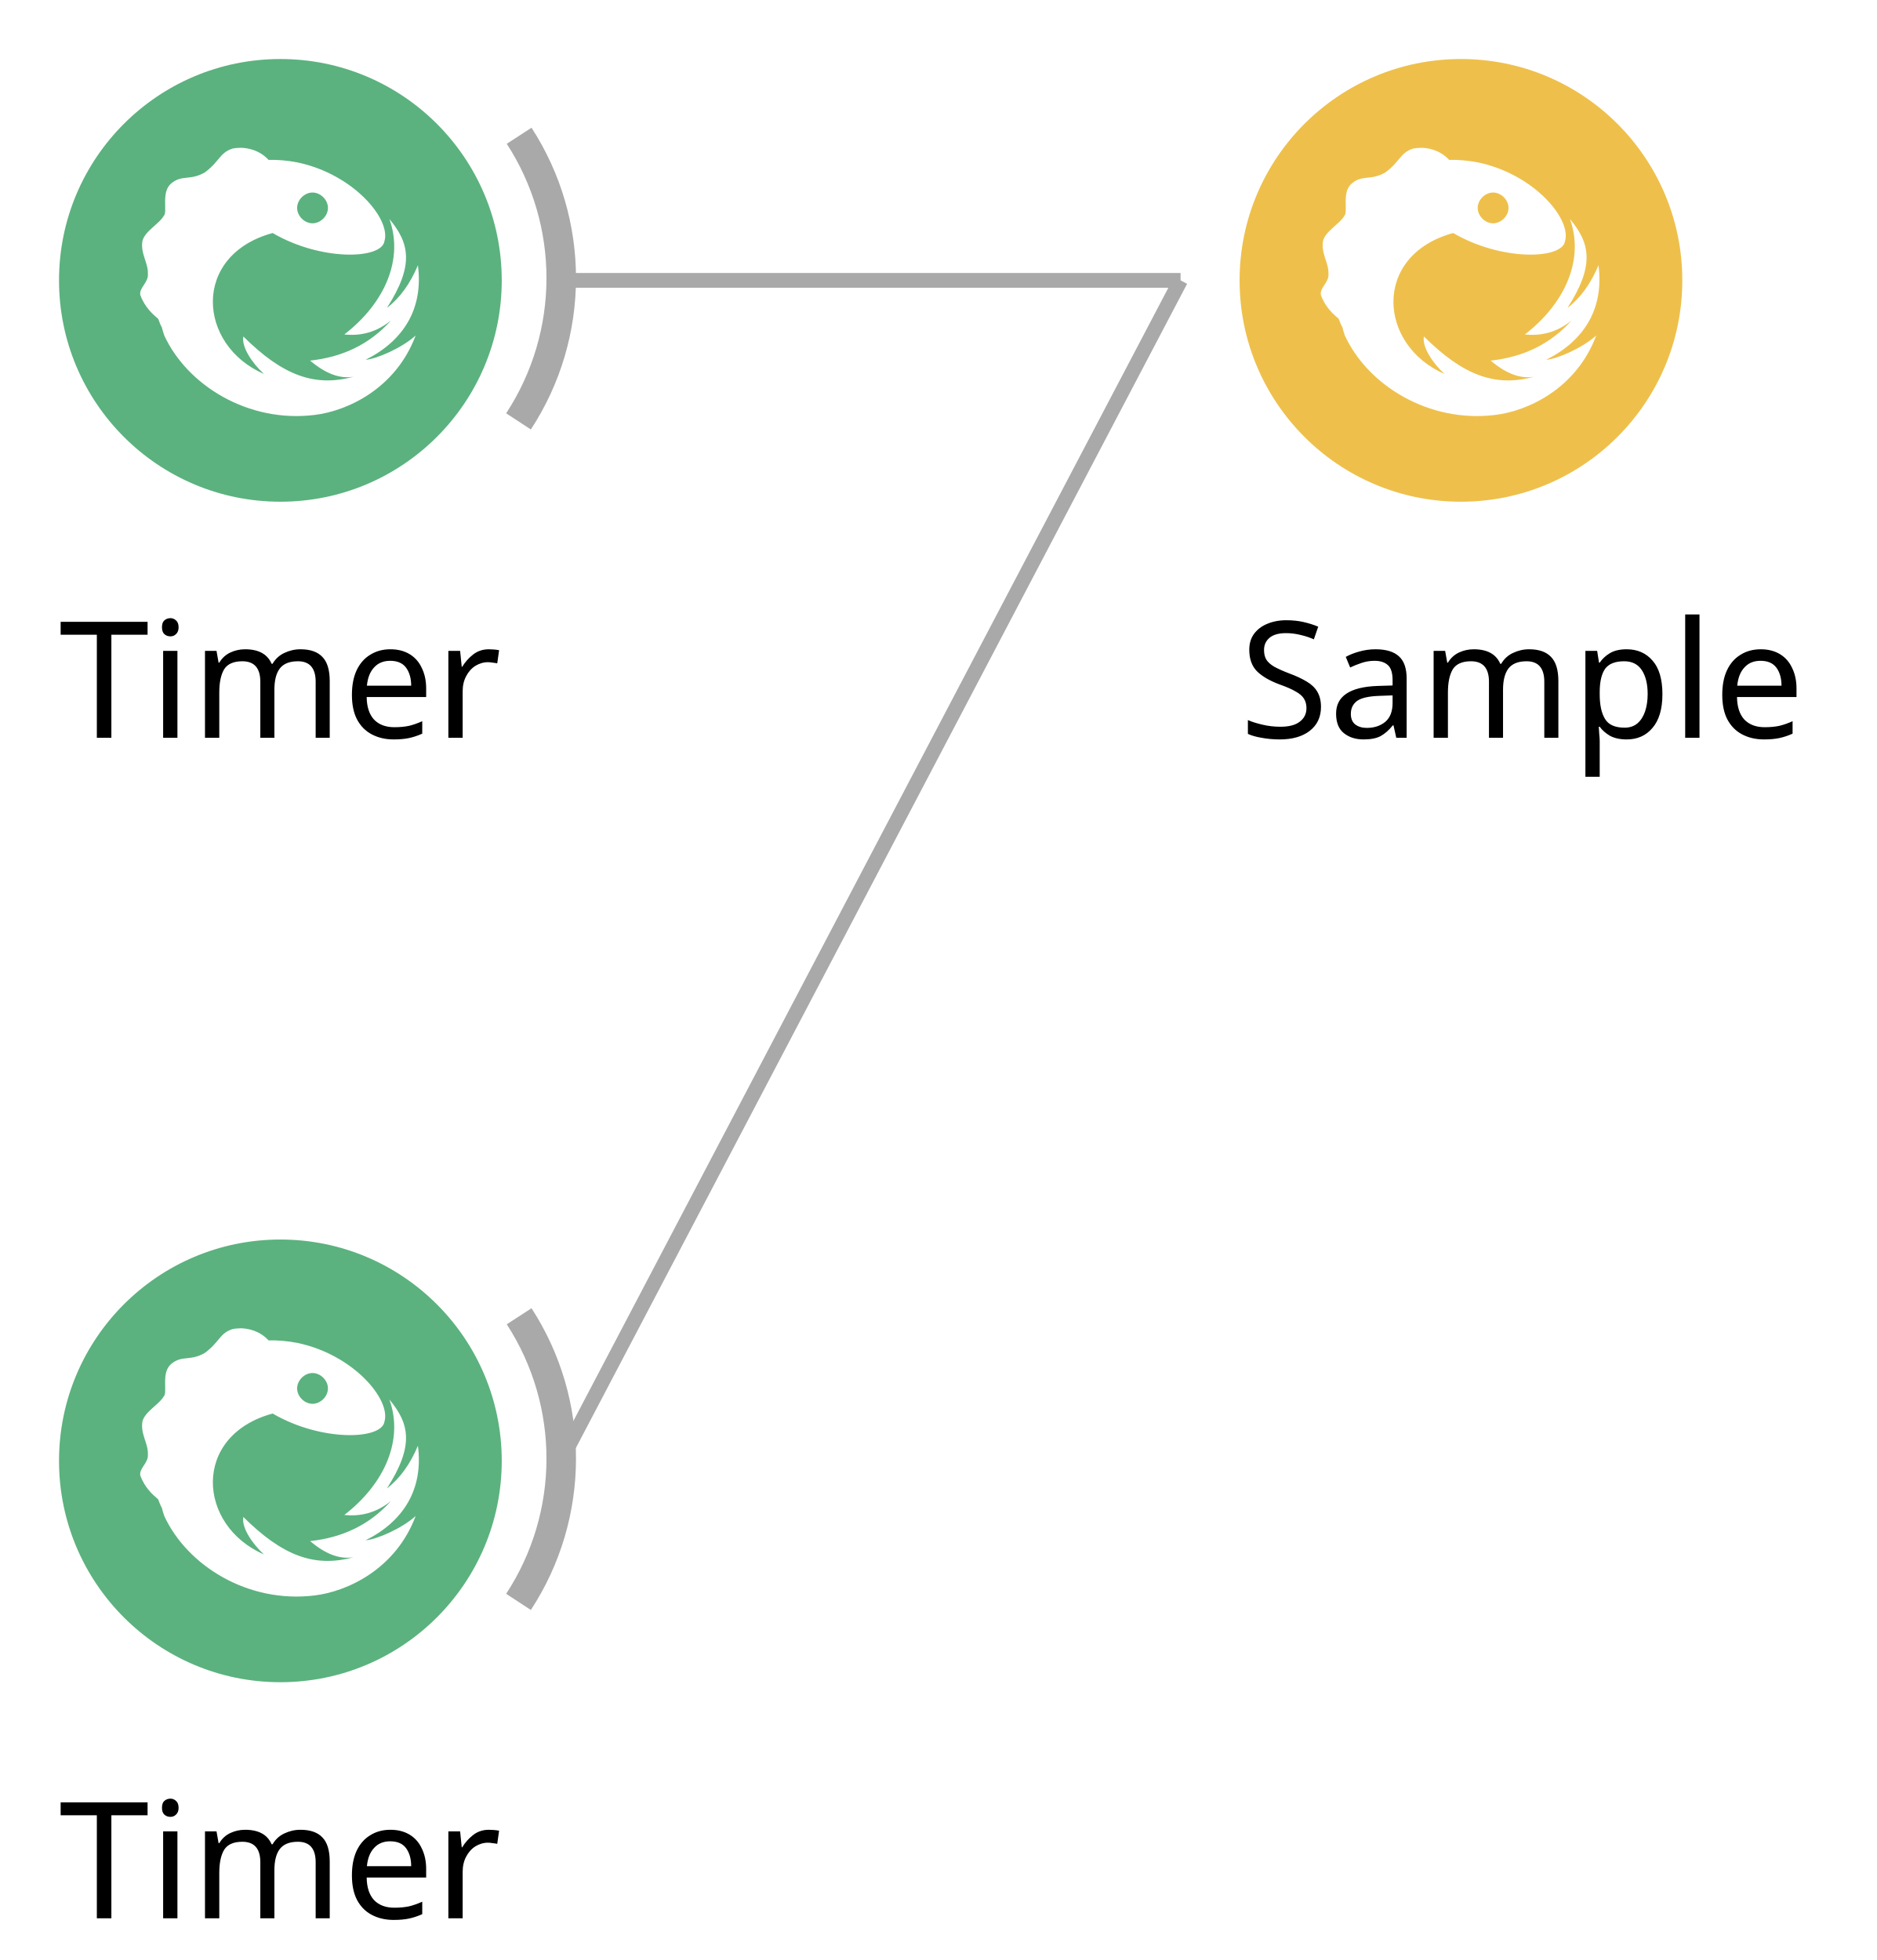
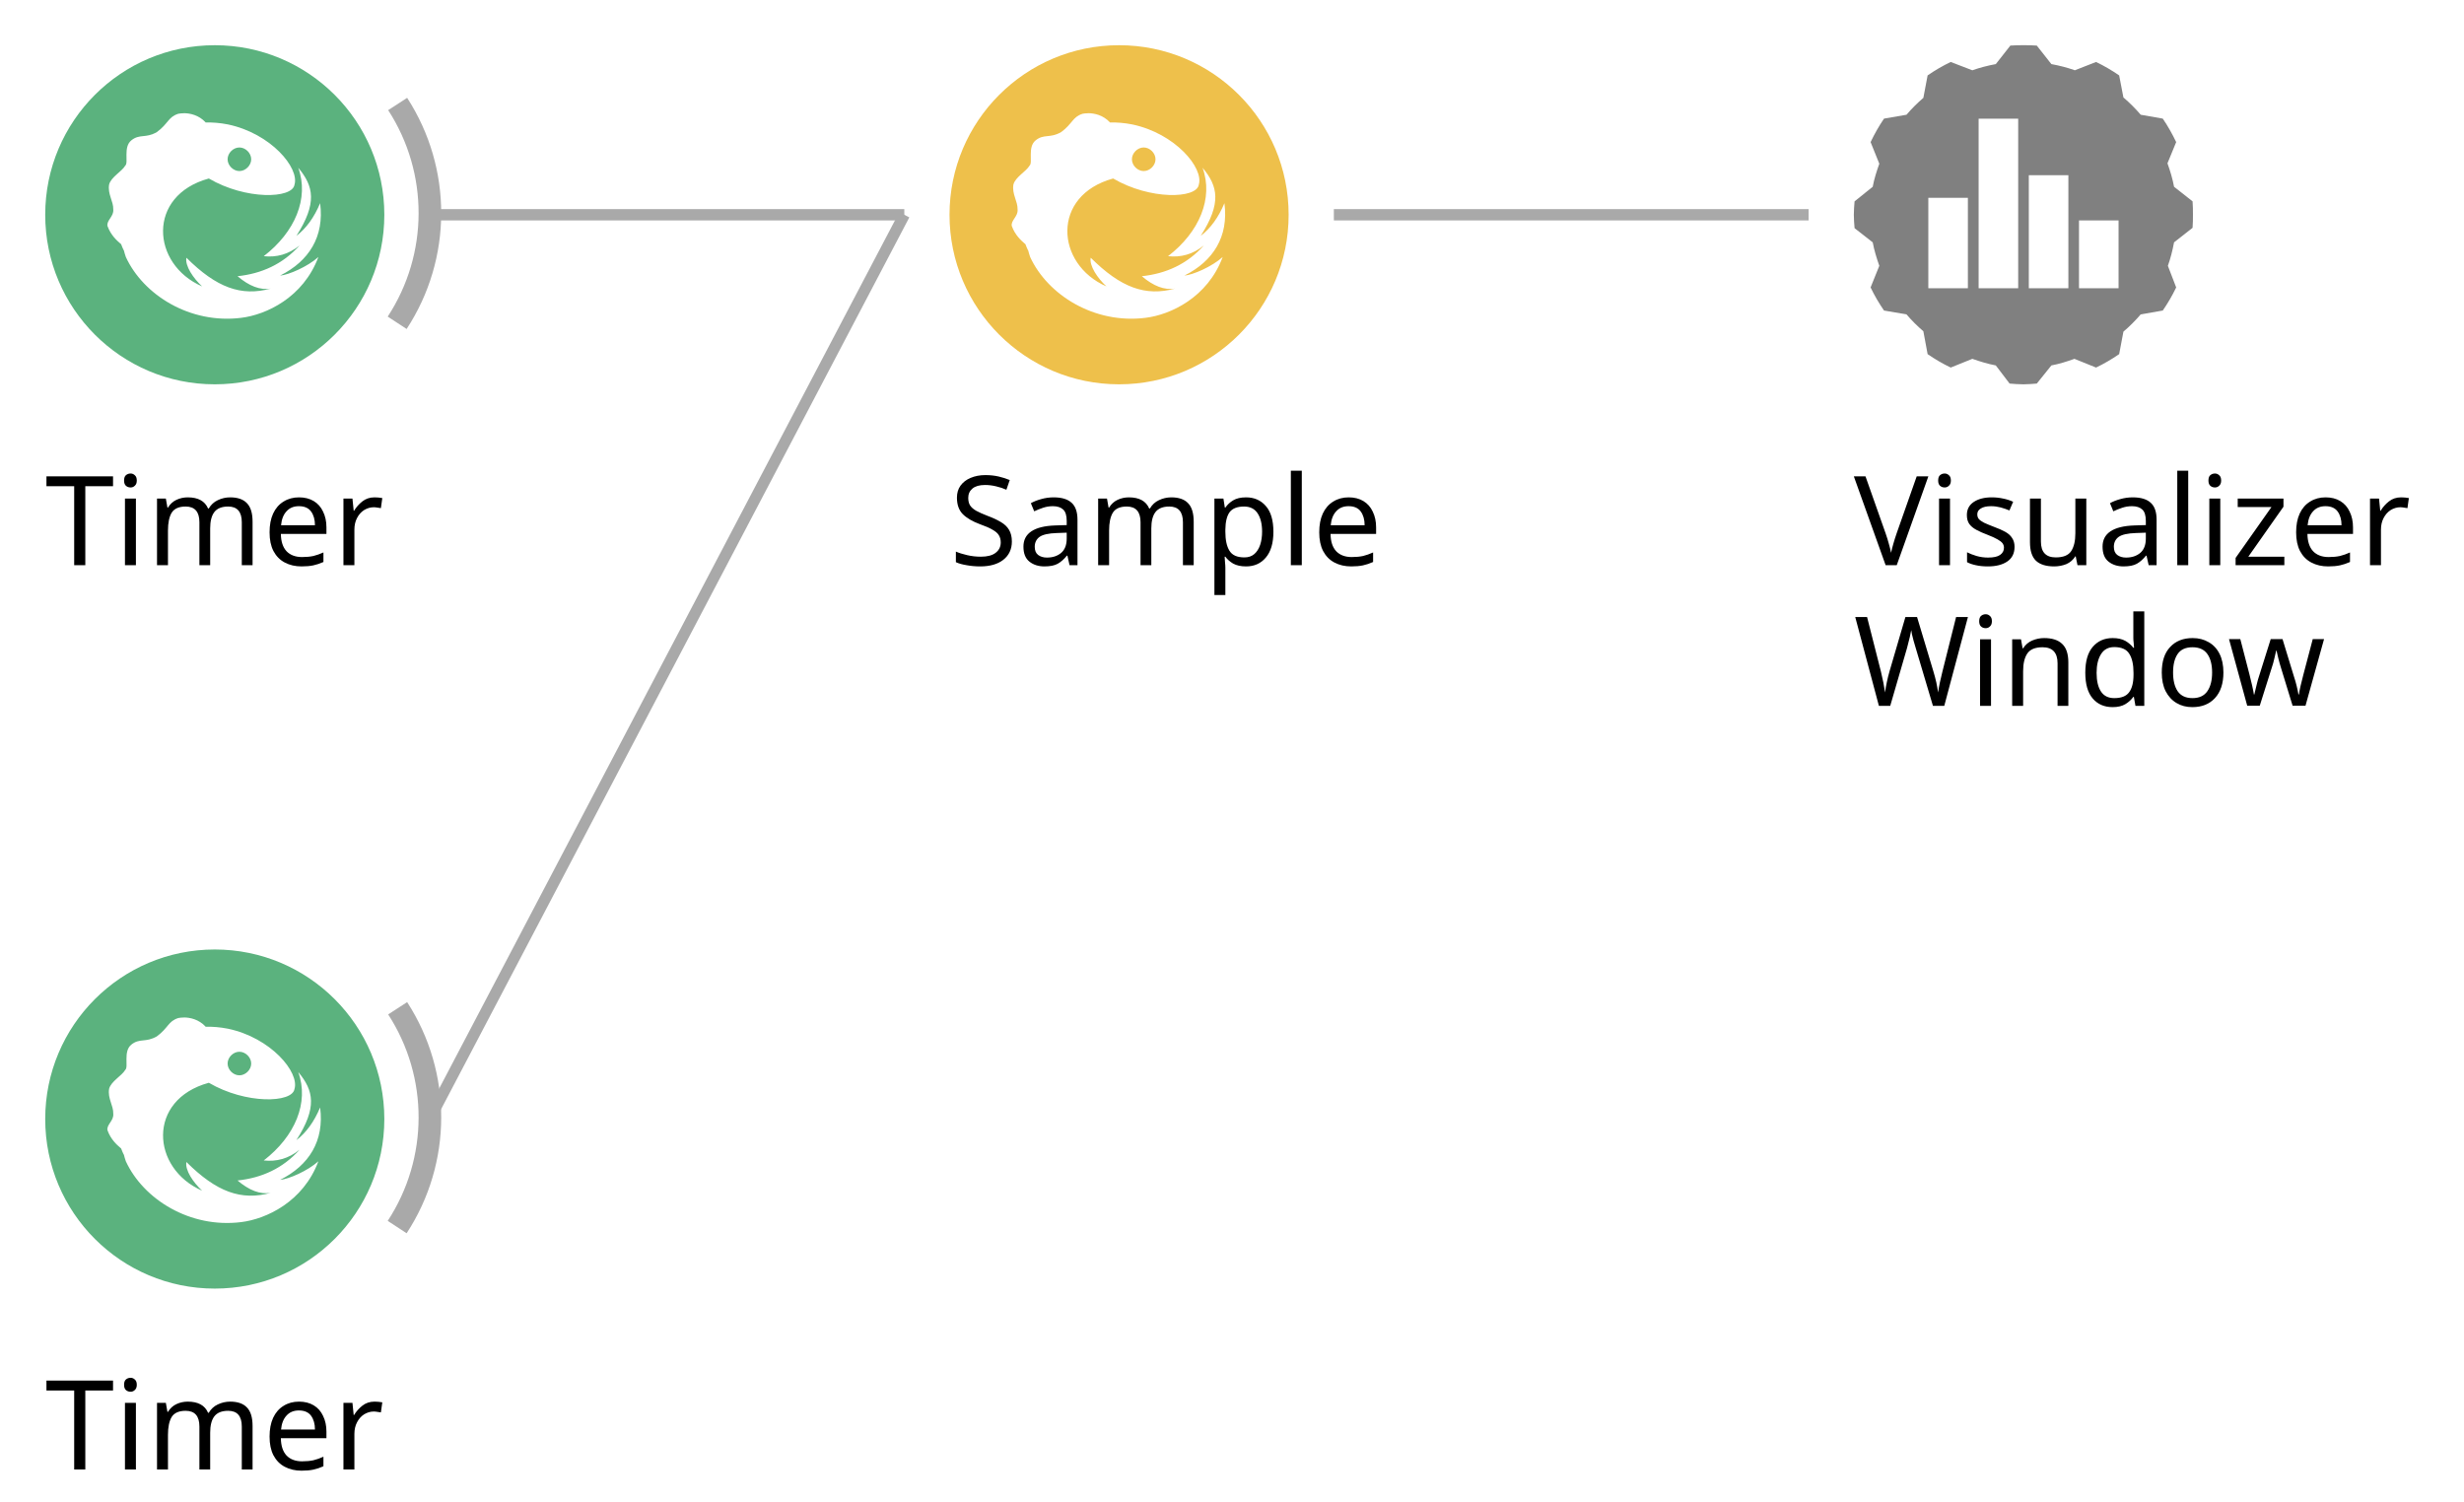
- <svg xmlns="http://www.w3.org/2000/svg" width="127.145" height="132.825" id="SvgGdi_output">
+ <svg xmlns="http://www.w3.org/2000/svg" width="217.979" height="132.825" id="SvgGdi_output">
  <style>text { fill: #000; } @media (prefers-color-scheme: dark) { text { fill: #eee; } }</style>
  <rect id="background" height="100.00%" style="fill:none;" width="100.00%" y="0.00" x="0.00" />
  <g style="shape-rendering:auto;" id="root_group">
-     <line y1="19.00" style="stroke:rgb(169,169,169);fill:none;stroke-linecap:butt;stroke-miterlimit:9;opacity:1;stroke-width:1;stroke-linejoin:miter;" id="2" x2="80.00" y2="19.00" x1="38.00" />
-     <line y1="99.00" style="stroke:rgb(169,169,169);fill:none;stroke-linecap:butt;stroke-miterlimit:9;opacity:1;stroke-width:1;stroke-linejoin:miter;" id="3" x2="80.00" y2="19.00" x1="38.00" />
-     <ellipse id="36" cy="15.00" cx="15.00" transform="matrix(1.00 0.00 0.00 1.00 84.00 4.00 ) " rx="15.00" ry="15.00" style="stroke:none;opacity:1;fill:rgb(238,192,75);" />
-     <path d="M 12.246 6.014 12.246 6.02 C 12.058 6.02 11.895 6.04 11.767 6.066 10.869 6.353 10.896 6.934 9.877 7.686 8.863 8.264 8.353 7.82 7.615 8.42 6.878 9.016 7.393 10.383 7.084 10.648 6.777 11.18 5.826 11.655 5.652 12.326 5.509 13.185 6.042 13.797 6.021 14.533 6.083 15.146 5.411 15.495 5.508 15.992 5.797 16.804 6.354 17.292 6.617 17.518 6.663 17.55 6.7 17.599 6.715 17.602 6.791 17.792 6.859 17.986 6.955 18.166 6.95 18.14 6.949 18.114 6.943 18.088 6.998 18.305 7.055 18.524 7.133 18.738 8.683 22.099 12.814 24.686 17.342 24.117 19.541 23.848 22.824 22.332 24.166 18.738 23.22 19.587 21.532 20.324 20.777 20.381 23.33 19.105 24.707 16.937 24.32 13.975 23.792 15.233 23.093 16.201 22.221 16.865 24.075 13.976 23.757 12.481 22.385 10.84 23.366 13.539 22.097 16.534 19.332 18.664 20.452 18.785 21.517 18.516 22.502 17.713 21.013 19.374 19.15 20.208 17.014 20.436 18.034 21.303 19.018 21.695 19.959 21.527 17.345 22.249 15.155 21.454 12.49 18.801 12.351 19.515 13.105 20.628 13.883 21.338 9.373 19.383 8.976 13.296 14.469 11.793 14.472 11.793 14.475 11.794 14.478 11.793 17.75 13.707 21.865 13.581 22.051 12.344 22.509 10.861 19.965 7.805 16.162 7.008 15.462 6.871 14.792 6.817 14.154 6.836 14.167 6.836 14.179 6.836 14.191 6.826 13.584 6.177 12.81 6.012 12.246 6.014 z M 17.178 9.047 C 17.724 9.047 18.223 9.544 18.223 10.09 18.223 10.636 17.724 11.133 17.178 11.133 16.632 11.133 16.135 10.636 16.135 10.09 16.135 9.544 16.632 9.047 17.178 9.047 z " style="stroke:none;fill-rule:evenodd;opacity:1;fill:rgb(255,255,255);" transform="matrix(1.00 0.00 0.00 1.00 84.00 4.00 ) " id="39" />
-     <text id="40" transform="matrix(1.00 0.00 0.00 1.00 0.00 0.00 ) " x="84.00px" y="39.00px" style="stroke:none;clip-path:url(#42_text_clipper);font-family:Microsoft Sans Serif;font-size:8.25pt;opacity:1;">
-       <tspan dy="8.25pt" id="44">Sample</tspan>
+     <line y1="19.00" style="stroke:rgb(169,169,169);fill:none;stroke-linecap:butt;stroke-miterlimit:9;opacity:1;stroke-width:1;stroke-linejoin:miter;" id="2" x2="160.00" y2="19.00" x1="118.00" />
+     <line y1="19.00" style="stroke:rgb(169,169,169);fill:none;stroke-linecap:butt;stroke-miterlimit:9;opacity:1;stroke-width:1;stroke-linejoin:miter;" id="3" x2="80.00" y2="19.00" x1="38.00" />
+     <line y1="99.00" style="stroke:rgb(169,169,169);fill:none;stroke-linecap:butt;stroke-miterlimit:9;opacity:1;stroke-width:1;stroke-linejoin:miter;" id="4" x2="80.00" y2="19.00" x1="38.00" />
+     <path transform="matrix(1.00 0.00 0.00 1.00 164.00 4.00 ) " id="37" d="M 15 0 C 15.401 0 15.794 0 16.187 0.033 L 17.476 1.671 C 18.195 1.804 18.878 1.977 19.552 2.218 L 21.429 1.483 C 22.14 1.823 22.829 2.227 23.473 2.67 L 23.849 4.621 C 24.395 5.087 24.913 5.605 25.379 6.151 L 27.33 6.494 C 27.773 7.138 28.177 7.861 28.517 8.571 L 27.746 10.448 C 27.987 11.122 28.196 11.805 28.329 12.523 L 29.967 13.813 C 29.998 14.206 30 14.599 30 15 30 15.392 29.997 15.769 29.967 16.154 L 28.329 17.44 C 28.198 18.146 28.017 18.852 27.782 19.516 L 28.517 21.429 C 28.176 22.143 27.775 22.826 27.33 23.473 L 25.379 23.813 C 24.913 24.358 24.395 24.877 23.849 25.342 L 23.473 27.33 C 22.828 27.774 22.14 28.177 21.429 28.517 L 19.516 27.746 C 18.851 27.982 18.184 28.198 17.476 28.329 L 16.187 29.934 C 15.793 29.965 15.401 30 15 30 14.599 30 14.173 29.966 13.78 29.934 L 12.56 28.329 C 11.862 28.2 11.141 27.977 10.484 27.746 L 8.571 28.517 C 7.856 28.176 7.174 27.776 6.527 27.33 L 6.151 25.306 C 5.617 24.848 5.114 24.348 4.658 23.813 L 2.67 23.473 C 2.225 22.826 1.824 22.143 1.483 21.429 L 2.254 19.516 C 2.023 18.859 1.8 18.138 1.671 17.44 L 0.066 16.187 C 0.035 15.794 -9.272993E-05 15.401 -9.272993E-05 15 -9.272993E-05 14.599 0.035 14.206 0.066 13.813 L 1.671 12.524 C 1.802 11.816 2.019 11.149 2.254 10.484 L 1.483 8.571 C 1.823 7.861 2.227 7.138 2.67 6.494 L 4.658 6.151 C 5.114 5.616 5.617 5.116 6.151 4.658 L 6.527 2.67 C 7.174 2.225 7.857 1.824 8.571 1.483 L 10.484 2.218 C 11.148 1.983 11.854 1.802 12.56 1.671 L 13.846 0.033 C 14.231 0.003 14.608 -0 15 -0 z " style="stroke:none;fill-rule:evenodd;opacity:1;fill:rgb(128,128,128);" />
+     <rect id="44" height="8.00" style="stroke:none;opacity:1;fill:rgb(255,255,255);" transform="matrix(1.00 0.00 0.00 1.00 164.00 4.00 ) " width="3.50" y="13.50" x="6.59" />
+     <rect id="45" height="15.00" style="stroke:none;opacity:1;fill:rgb(255,255,255);" transform="matrix(1.00 0.00 0.00 1.00 164.00 4.00 ) " width="3.50" y="6.50" x="11.04" />
+     <rect id="46" height="10.00" style="stroke:none;opacity:1;fill:rgb(255,255,255);" transform="matrix(1.00 0.00 0.00 1.00 164.00 4.00 ) " width="3.50" y="11.50" x="15.48" />
+     <rect id="47" height="6.00" style="stroke:none;opacity:1;fill:rgb(255,255,255);" transform="matrix(1.00 0.00 0.00 1.00 164.00 4.00 ) " width="3.50" y="15.50" x="19.92" />
+     <text id="48" transform="matrix(1.00 0.00 0.00 1.00 0.00 0.00 ) " x="164.00px" y="39.00px" style="stroke:none;clip-path:url(#50_text_clipper);font-family:Microsoft Sans Serif;font-size:8.25pt;opacity:1;">
+       <tspan dy="8.25pt" id="52">Visualizer</tspan>
    </text>
-     <path d="M 31.179 5.2 C 34.998 11.092 34.981 18.682 31.136 24.557 " style="stroke:rgb(169,169,169);fill:none;stroke-linecap:butt;stroke-miterlimit:9;opacity:1;stroke-width:2;stroke-linejoin:miter;" transform="matrix(1.00 0.00 0.00 1.00 4.00 4.00 ) " id="49" />
-     <ellipse id="50" cy="15.00" cx="15.00" transform="matrix(1.00 0.00 0.00 1.00 4.00 4.00 ) " rx="15.00" ry="15.00" style="stroke:none;opacity:1;fill:rgb(91,178,126);" />
-     <path d="M 12.246 6.014 12.246 6.02 C 12.058 6.02 11.895 6.04 11.767 6.066 10.869 6.353 10.896 6.934 9.877 7.686 8.863 8.264 8.353 7.82 7.615 8.42 6.878 9.016 7.393 10.383 7.084 10.648 6.777 11.18 5.826 11.655 5.652 12.326 5.509 13.185 6.042 13.797 6.021 14.533 6.083 15.146 5.411 15.495 5.508 15.992 5.797 16.804 6.354 17.292 6.617 17.518 6.663 17.55 6.7 17.599 6.715 17.602 6.791 17.792 6.859 17.986 6.955 18.166 6.95 18.14 6.949 18.114 6.943 18.088 6.998 18.305 7.055 18.524 7.133 18.738 8.683 22.099 12.814 24.686 17.342 24.117 19.541 23.848 22.824 22.332 24.166 18.738 23.22 19.587 21.532 20.324 20.777 20.381 23.33 19.105 24.707 16.937 24.32 13.975 23.792 15.233 23.093 16.201 22.221 16.865 24.075 13.976 23.757 12.481 22.385 10.84 23.366 13.539 22.097 16.534 19.332 18.664 20.452 18.785 21.517 18.516 22.502 17.713 21.013 19.374 19.15 20.208 17.014 20.436 18.034 21.303 19.018 21.695 19.959 21.527 17.345 22.249 15.155 21.454 12.49 18.801 12.351 19.515 13.105 20.628 13.883 21.338 9.373 19.383 8.976 13.296 14.469 11.793 14.472 11.793 14.475 11.794 14.478 11.793 17.75 13.707 21.865 13.581 22.051 12.344 22.509 10.861 19.965 7.805 16.162 7.008 15.462 6.871 14.792 6.817 14.154 6.836 14.167 6.836 14.179 6.836 14.191 6.826 13.584 6.177 12.81 6.012 12.246 6.014 z M 17.178 9.047 C 17.724 9.047 18.223 9.544 18.223 10.09 18.223 10.636 17.724 11.133 17.178 11.133 16.632 11.133 16.135 10.636 16.135 10.09 16.135 9.544 16.632 9.047 17.178 9.047 z " style="stroke:none;fill-rule:evenodd;opacity:1;fill:rgb(255,255,255);" transform="matrix(1.00 0.00 0.00 1.00 4.00 4.00 ) " id="51" />
-     <text id="52" transform="matrix(1.00 0.00 0.00 1.00 0.00 0.00 ) " x="4.00px" y="39.00px" style="stroke:none;clip-path:url(#54_text_clipper);font-family:Microsoft Sans Serif;font-size:8.25pt;opacity:1;">
-       <tspan dy="8.25pt" id="56">Timer</tspan>
+     <text id="54" transform="matrix(1.00 0.00 0.00 1.00 0.00 0.00 ) " x="164.00px" y="51.45px" style="stroke:none;clip-path:url(#56_text_clipper);font-family:Microsoft Sans Serif;font-size:8.25pt;opacity:1;">
+       <tspan dy="8.25pt" id="58">Window</tspan>
    </text>
-     <path d="M 31.179 5.2 C 34.998 11.092 34.981 18.682 31.136 24.557 " style="stroke:rgb(169,169,169);fill:none;stroke-linecap:butt;stroke-miterlimit:9;opacity:1;stroke-width:2;stroke-linejoin:miter;" transform="matrix(1.00 0.00 0.00 1.00 4.00 84.00 ) " id="58" />
-     <ellipse id="59" cy="15.00" cx="15.00" transform="matrix(1.00 0.00 0.00 1.00 4.00 84.00 ) " rx="15.00" ry="15.00" style="stroke:none;opacity:1;fill:rgb(91,178,126);" />
-     <path d="M 12.246 6.014 12.246 6.02 C 12.058 6.02 11.895 6.04 11.767 6.066 10.869 6.353 10.896 6.934 9.877 7.686 8.863 8.264 8.353 7.82 7.615 8.42 6.878 9.016 7.393 10.383 7.084 10.648 6.777 11.18 5.826 11.655 5.652 12.326 5.509 13.185 6.042 13.797 6.021 14.533 6.083 15.146 5.411 15.495 5.508 15.992 5.797 16.804 6.354 17.292 6.617 17.518 6.663 17.55 6.7 17.599 6.715 17.602 6.791 17.792 6.859 17.986 6.955 18.166 6.95 18.14 6.949 18.114 6.943 18.088 6.998 18.305 7.055 18.524 7.133 18.738 8.683 22.099 12.814 24.686 17.342 24.117 19.541 23.848 22.824 22.332 24.166 18.738 23.22 19.587 21.532 20.324 20.777 20.381 23.33 19.105 24.707 16.937 24.32 13.975 23.792 15.233 23.093 16.201 22.221 16.865 24.075 13.976 23.757 12.481 22.385 10.84 23.366 13.539 22.097 16.534 19.332 18.664 20.452 18.785 21.517 18.516 22.502 17.713 21.013 19.374 19.15 20.208 17.014 20.436 18.034 21.303 19.018 21.695 19.959 21.527 17.345 22.249 15.155 21.454 12.49 18.801 12.351 19.515 13.105 20.628 13.883 21.338 9.373 19.383 8.976 13.296 14.469 11.793 14.472 11.793 14.475 11.794 14.478 11.793 17.75 13.707 21.865 13.581 22.051 12.344 22.509 10.861 19.965 7.805 16.162 7.008 15.462 6.871 14.792 6.817 14.154 6.836 14.167 6.836 14.179 6.836 14.191 6.826 13.584 6.177 12.81 6.012 12.246 6.014 z M 17.178 9.047 C 17.724 9.047 18.223 9.544 18.223 10.09 18.223 10.636 17.724 11.133 17.178 11.133 16.632 11.133 16.135 10.636 16.135 10.09 16.135 9.544 16.632 9.047 17.178 9.047 z " style="stroke:none;fill-rule:evenodd;opacity:1;fill:rgb(255,255,255);" transform="matrix(1.00 0.00 0.00 1.00 4.00 84.00 ) " id="60" />
-     <text id="61" transform="matrix(1.00 0.00 0.00 1.00 0.00 0.00 ) " x="4.00px" y="119.00px" style="stroke:none;clip-path:url(#63_text_clipper);font-family:Microsoft Sans Serif;font-size:8.25pt;opacity:1;">
-       <tspan dy="8.25pt" id="65">Timer</tspan>
+     <ellipse id="62" cy="15.00" cx="15.00" transform="matrix(1.00 0.00 0.00 1.00 84.00 4.00 ) " rx="15.00" ry="15.00" style="stroke:none;opacity:1;fill:rgb(238,192,75);" />
+     <path d="M 12.246 6.014 12.246 6.02 C 12.058 6.02 11.895 6.04 11.767 6.066 10.869 6.353 10.896 6.934 9.877 7.686 8.863 8.264 8.353 7.82 7.615 8.42 6.878 9.016 7.393 10.383 7.084 10.648 6.777 11.18 5.826 11.655 5.652 12.326 5.509 13.185 6.042 13.797 6.021 14.533 6.083 15.146 5.411 15.495 5.508 15.992 5.797 16.804 6.354 17.292 6.617 17.518 6.663 17.55 6.7 17.599 6.715 17.602 6.791 17.792 6.859 17.986 6.955 18.166 6.95 18.14 6.949 18.114 6.943 18.088 6.998 18.305 7.055 18.524 7.133 18.738 8.683 22.099 12.814 24.686 17.342 24.117 19.541 23.848 22.824 22.332 24.166 18.738 23.22 19.587 21.532 20.324 20.777 20.381 23.33 19.105 24.707 16.937 24.32 13.975 23.792 15.233 23.093 16.201 22.221 16.865 24.075 13.976 23.757 12.481 22.385 10.84 23.366 13.539 22.097 16.534 19.332 18.664 20.452 18.785 21.517 18.516 22.502 17.713 21.013 19.374 19.15 20.208 17.014 20.436 18.034 21.303 19.018 21.695 19.959 21.527 17.345 22.249 15.155 21.454 12.49 18.801 12.351 19.515 13.105 20.628 13.883 21.338 9.373 19.383 8.976 13.296 14.469 11.793 14.472 11.793 14.475 11.794 14.478 11.793 17.75 13.707 21.865 13.581 22.051 12.344 22.509 10.861 19.965 7.805 16.162 7.008 15.462 6.871 14.792 6.817 14.154 6.836 14.167 6.836 14.179 6.836 14.191 6.826 13.584 6.177 12.81 6.012 12.246 6.014 z M 17.178 9.047 C 17.724 9.047 18.223 9.544 18.223 10.09 18.223 10.636 17.724 11.133 17.178 11.133 16.632 11.133 16.135 10.636 16.135 10.09 16.135 9.544 16.632 9.047 17.178 9.047 z " style="stroke:none;fill-rule:evenodd;opacity:1;fill:rgb(255,255,255);" transform="matrix(1.00 0.00 0.00 1.00 84.00 4.00 ) " id="65" />
+     <text id="66" transform="matrix(1.00 0.00 0.00 1.00 0.00 0.00 ) " x="84.00px" y="39.00px" style="stroke:none;clip-path:url(#68_text_clipper);font-family:Microsoft Sans Serif;font-size:8.25pt;opacity:1;">
+       <tspan dy="8.25pt" id="70">Sample</tspan>
+     </text>
+     <path d="M 31.179 5.2 C 34.998 11.092 34.981 18.682 31.136 24.557 " style="stroke:rgb(169,169,169);fill:none;stroke-linecap:butt;stroke-miterlimit:9;opacity:1;stroke-width:2;stroke-linejoin:miter;" transform="matrix(1.00 0.00 0.00 1.00 4.00 4.00 ) " id="75" />
+     <ellipse id="76" cy="15.00" cx="15.00" transform="matrix(1.00 0.00 0.00 1.00 4.00 4.00 ) " rx="15.00" ry="15.00" style="stroke:none;opacity:1;fill:rgb(91,178,126);" />
+     <path d="M 12.246 6.014 12.246 6.02 C 12.058 6.02 11.895 6.04 11.767 6.066 10.869 6.353 10.896 6.934 9.877 7.686 8.863 8.264 8.353 7.82 7.615 8.42 6.878 9.016 7.393 10.383 7.084 10.648 6.777 11.18 5.826 11.655 5.652 12.326 5.509 13.185 6.042 13.797 6.021 14.533 6.083 15.146 5.411 15.495 5.508 15.992 5.797 16.804 6.354 17.292 6.617 17.518 6.663 17.55 6.7 17.599 6.715 17.602 6.791 17.792 6.859 17.986 6.955 18.166 6.95 18.14 6.949 18.114 6.943 18.088 6.998 18.305 7.055 18.524 7.133 18.738 8.683 22.099 12.814 24.686 17.342 24.117 19.541 23.848 22.824 22.332 24.166 18.738 23.22 19.587 21.532 20.324 20.777 20.381 23.33 19.105 24.707 16.937 24.32 13.975 23.792 15.233 23.093 16.201 22.221 16.865 24.075 13.976 23.757 12.481 22.385 10.84 23.366 13.539 22.097 16.534 19.332 18.664 20.452 18.785 21.517 18.516 22.502 17.713 21.013 19.374 19.15 20.208 17.014 20.436 18.034 21.303 19.018 21.695 19.959 21.527 17.345 22.249 15.155 21.454 12.49 18.801 12.351 19.515 13.105 20.628 13.883 21.338 9.373 19.383 8.976 13.296 14.469 11.793 14.472 11.793 14.475 11.794 14.478 11.793 17.75 13.707 21.865 13.581 22.051 12.344 22.509 10.861 19.965 7.805 16.162 7.008 15.462 6.871 14.792 6.817 14.154 6.836 14.167 6.836 14.179 6.836 14.191 6.826 13.584 6.177 12.81 6.012 12.246 6.014 z M 17.178 9.047 C 17.724 9.047 18.223 9.544 18.223 10.09 18.223 10.636 17.724 11.133 17.178 11.133 16.632 11.133 16.135 10.636 16.135 10.09 16.135 9.544 16.632 9.047 17.178 9.047 z " style="stroke:none;fill-rule:evenodd;opacity:1;fill:rgb(255,255,255);" transform="matrix(1.00 0.00 0.00 1.00 4.00 4.00 ) " id="77" />
+     <text id="78" transform="matrix(1.00 0.00 0.00 1.00 0.00 0.00 ) " x="4.00px" y="39.00px" style="stroke:none;clip-path:url(#80_text_clipper);font-family:Microsoft Sans Serif;font-size:8.25pt;opacity:1;">
+       <tspan dy="8.25pt" id="82">Timer</tspan>
+     </text>
+     <path d="M 31.179 5.2 C 34.998 11.092 34.981 18.682 31.136 24.557 " style="stroke:rgb(169,169,169);fill:none;stroke-linecap:butt;stroke-miterlimit:9;opacity:1;stroke-width:2;stroke-linejoin:miter;" transform="matrix(1.00 0.00 0.00 1.00 4.00 84.00 ) " id="84" />
+     <ellipse id="85" cy="15.00" cx="15.00" transform="matrix(1.00 0.00 0.00 1.00 4.00 84.00 ) " rx="15.00" ry="15.00" style="stroke:none;opacity:1;fill:rgb(91,178,126);" />
+     <path d="M 12.246 6.014 12.246 6.02 C 12.058 6.02 11.895 6.04 11.767 6.066 10.869 6.353 10.896 6.934 9.877 7.686 8.863 8.264 8.353 7.82 7.615 8.42 6.878 9.016 7.393 10.383 7.084 10.648 6.777 11.18 5.826 11.655 5.652 12.326 5.509 13.185 6.042 13.797 6.021 14.533 6.083 15.146 5.411 15.495 5.508 15.992 5.797 16.804 6.354 17.292 6.617 17.518 6.663 17.55 6.7 17.599 6.715 17.602 6.791 17.792 6.859 17.986 6.955 18.166 6.95 18.14 6.949 18.114 6.943 18.088 6.998 18.305 7.055 18.524 7.133 18.738 8.683 22.099 12.814 24.686 17.342 24.117 19.541 23.848 22.824 22.332 24.166 18.738 23.22 19.587 21.532 20.324 20.777 20.381 23.33 19.105 24.707 16.937 24.32 13.975 23.792 15.233 23.093 16.201 22.221 16.865 24.075 13.976 23.757 12.481 22.385 10.84 23.366 13.539 22.097 16.534 19.332 18.664 20.452 18.785 21.517 18.516 22.502 17.713 21.013 19.374 19.15 20.208 17.014 20.436 18.034 21.303 19.018 21.695 19.959 21.527 17.345 22.249 15.155 21.454 12.49 18.801 12.351 19.515 13.105 20.628 13.883 21.338 9.373 19.383 8.976 13.296 14.469 11.793 14.472 11.793 14.475 11.794 14.478 11.793 17.75 13.707 21.865 13.581 22.051 12.344 22.509 10.861 19.965 7.805 16.162 7.008 15.462 6.871 14.792 6.817 14.154 6.836 14.167 6.836 14.179 6.836 14.191 6.826 13.584 6.177 12.81 6.012 12.246 6.014 z M 17.178 9.047 C 17.724 9.047 18.223 9.544 18.223 10.09 18.223 10.636 17.724 11.133 17.178 11.133 16.632 11.133 16.135 10.636 16.135 10.09 16.135 9.544 16.632 9.047 17.178 9.047 z " style="stroke:none;fill-rule:evenodd;opacity:1;fill:rgb(255,255,255);" transform="matrix(1.00 0.00 0.00 1.00 4.00 84.00 ) " id="86" />
+     <text id="87" transform="matrix(1.00 0.00 0.00 1.00 0.00 0.00 ) " x="4.00px" y="119.00px" style="stroke:none;clip-path:url(#89_text_clipper);font-family:Microsoft Sans Serif;font-size:8.25pt;opacity:1;">
+       <tspan dy="8.25pt" id="91">Timer</tspan>
    </text>
  </g>
  <defs id="clips_hatches_and_gradients">
-     <clipPath id="42_text_clipper">
-       <rect x="84.00" y="39.00" width="42.15" height="13.83" id="43" />
+     <clipPath id="50_text_clipper">
+       <rect x="164.00" y="39.00" width="52.98" height="27.65" id="51" />
    </clipPath>
-     <clipPath id="54_text_clipper">
-       <rect x="4.00" y="39.00" width="32.68" height="13.83" id="55" />
+     <clipPath id="56_text_clipper">
+       <rect x="164.00" y="51.45" width="52.98" height="27.65" id="57" />
    </clipPath>
-     <clipPath id="63_text_clipper">
-       <rect x="4.00" y="119.00" width="32.68" height="13.83" id="64" />
+     <clipPath id="68_text_clipper">
+       <rect x="84.00" y="39.00" width="42.15" height="13.83" id="69" />
+     </clipPath>
+     <clipPath id="80_text_clipper">
+       <rect x="4.00" y="39.00" width="32.68" height="13.83" id="81" />
+     </clipPath>
+     <clipPath id="89_text_clipper">
+       <rect x="4.00" y="119.00" width="32.68" height="13.83" id="90" />
    </clipPath>
  </defs>
</svg>
